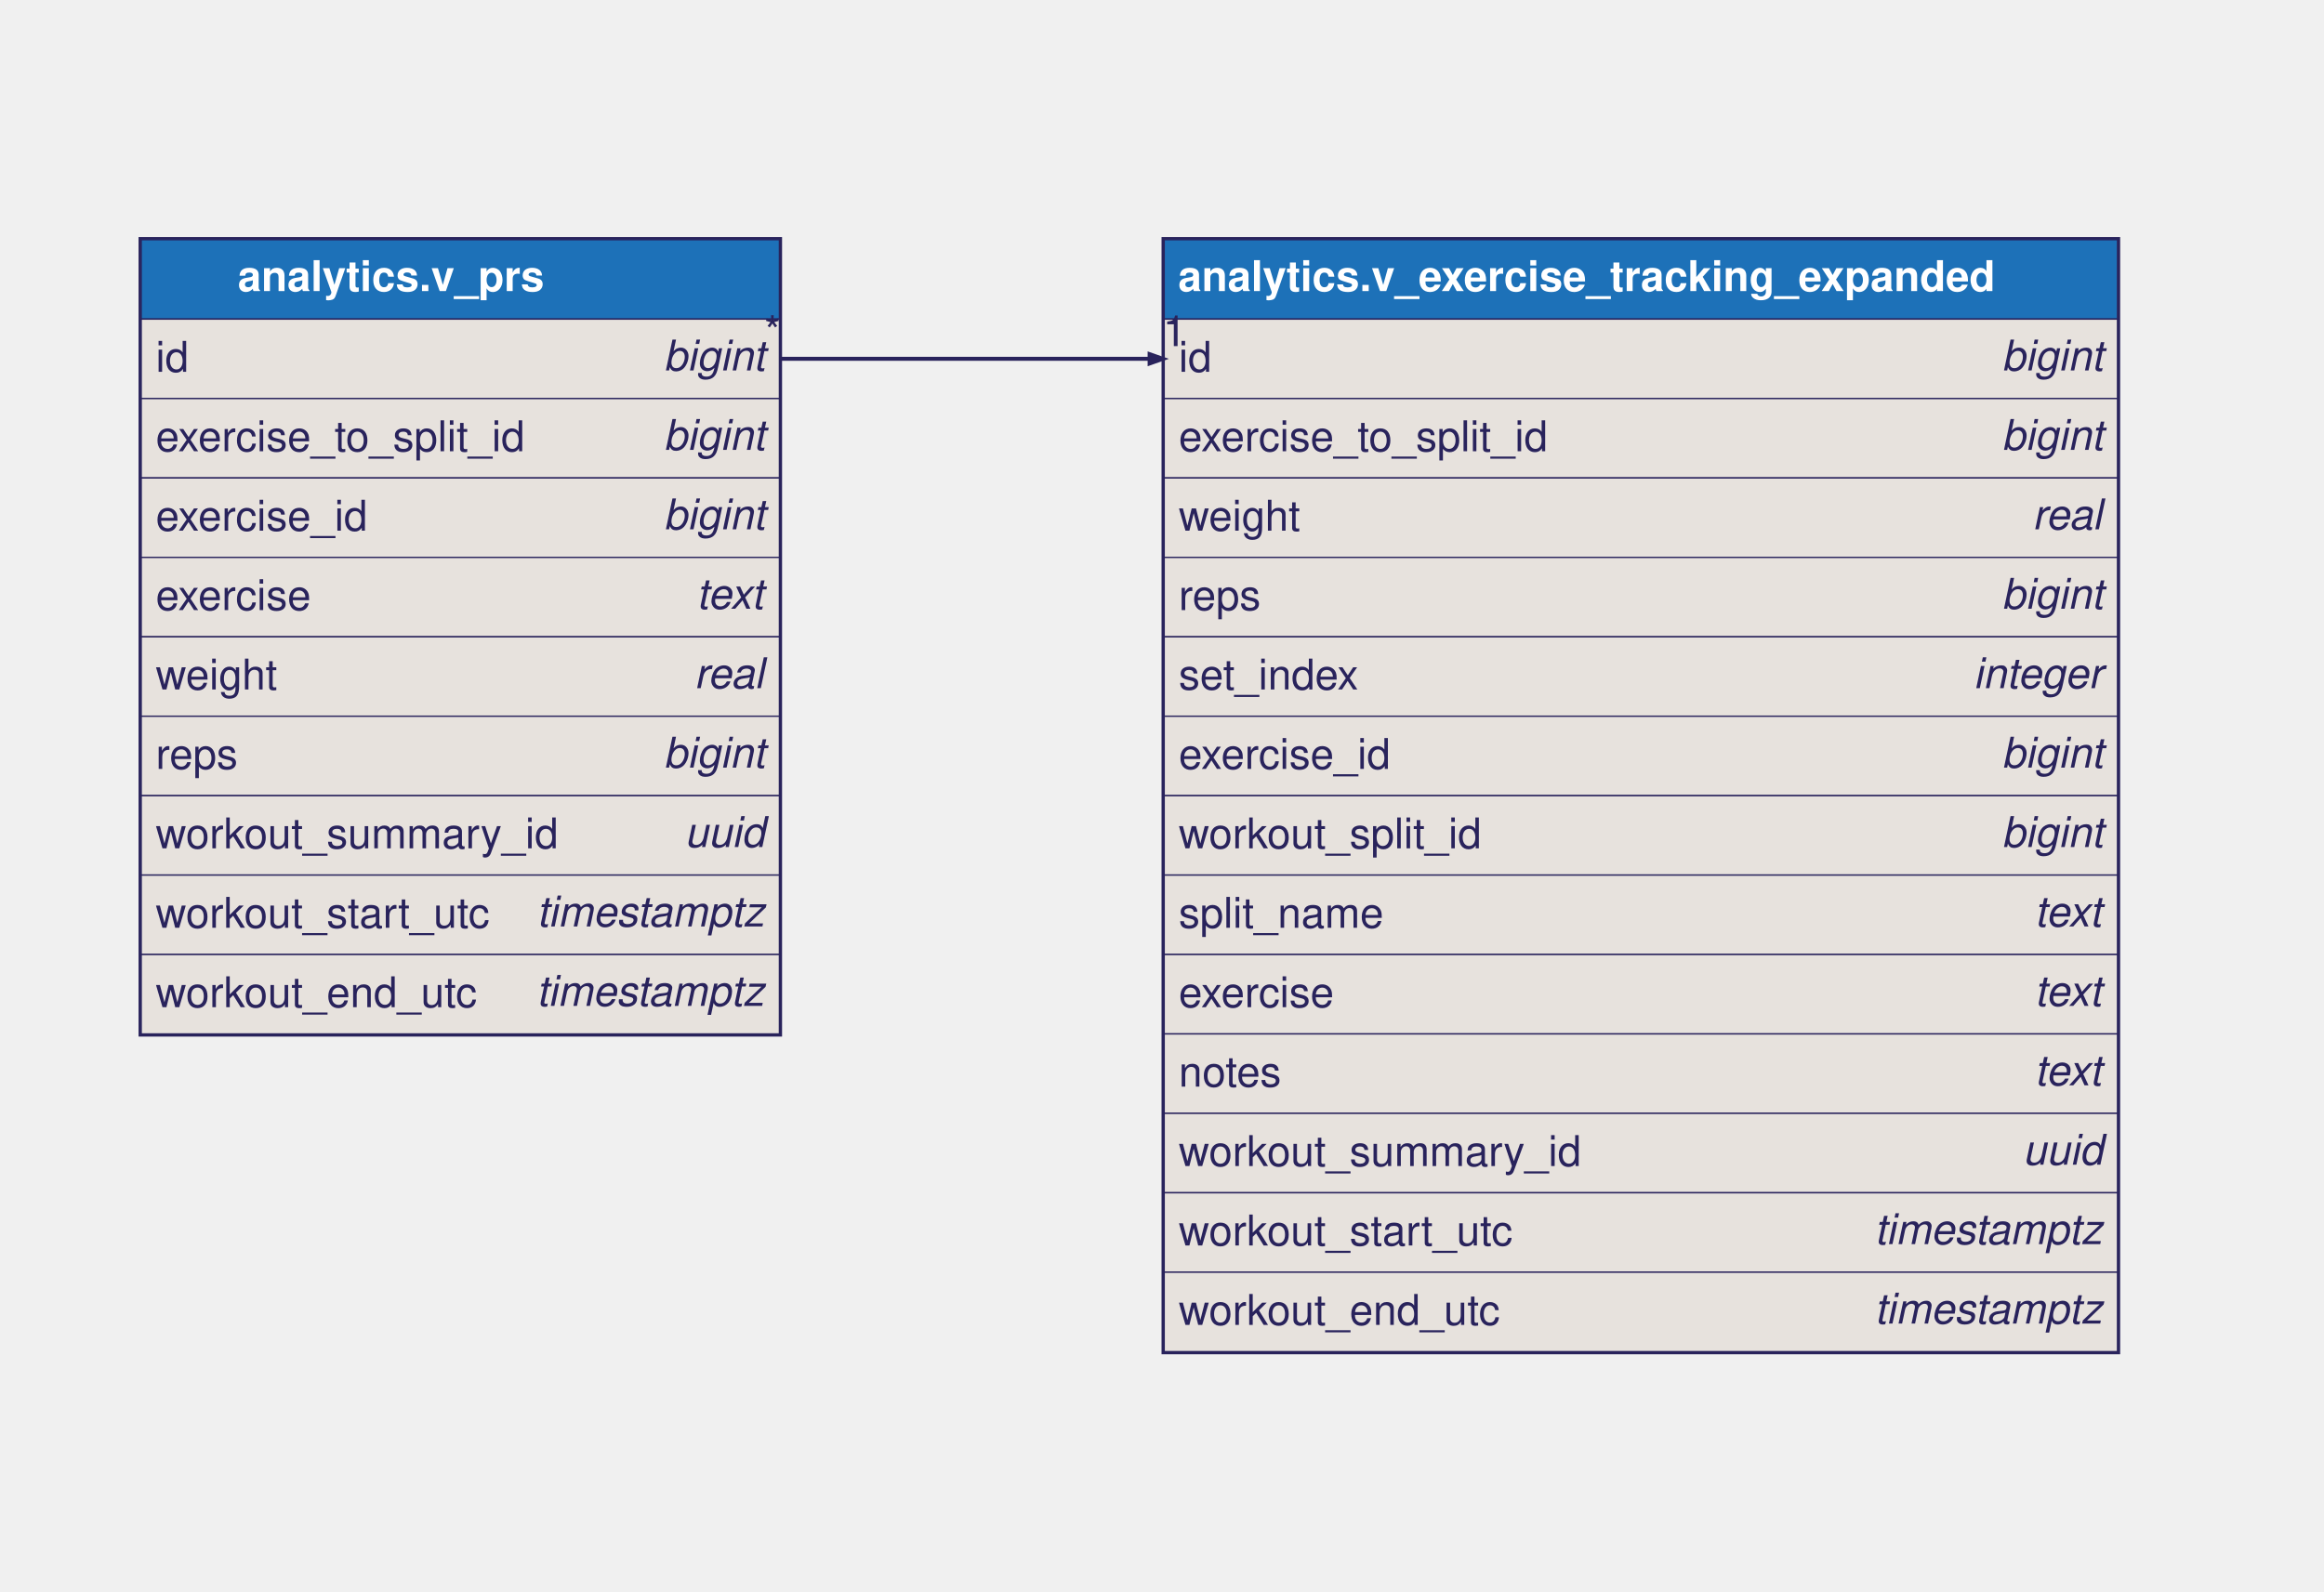
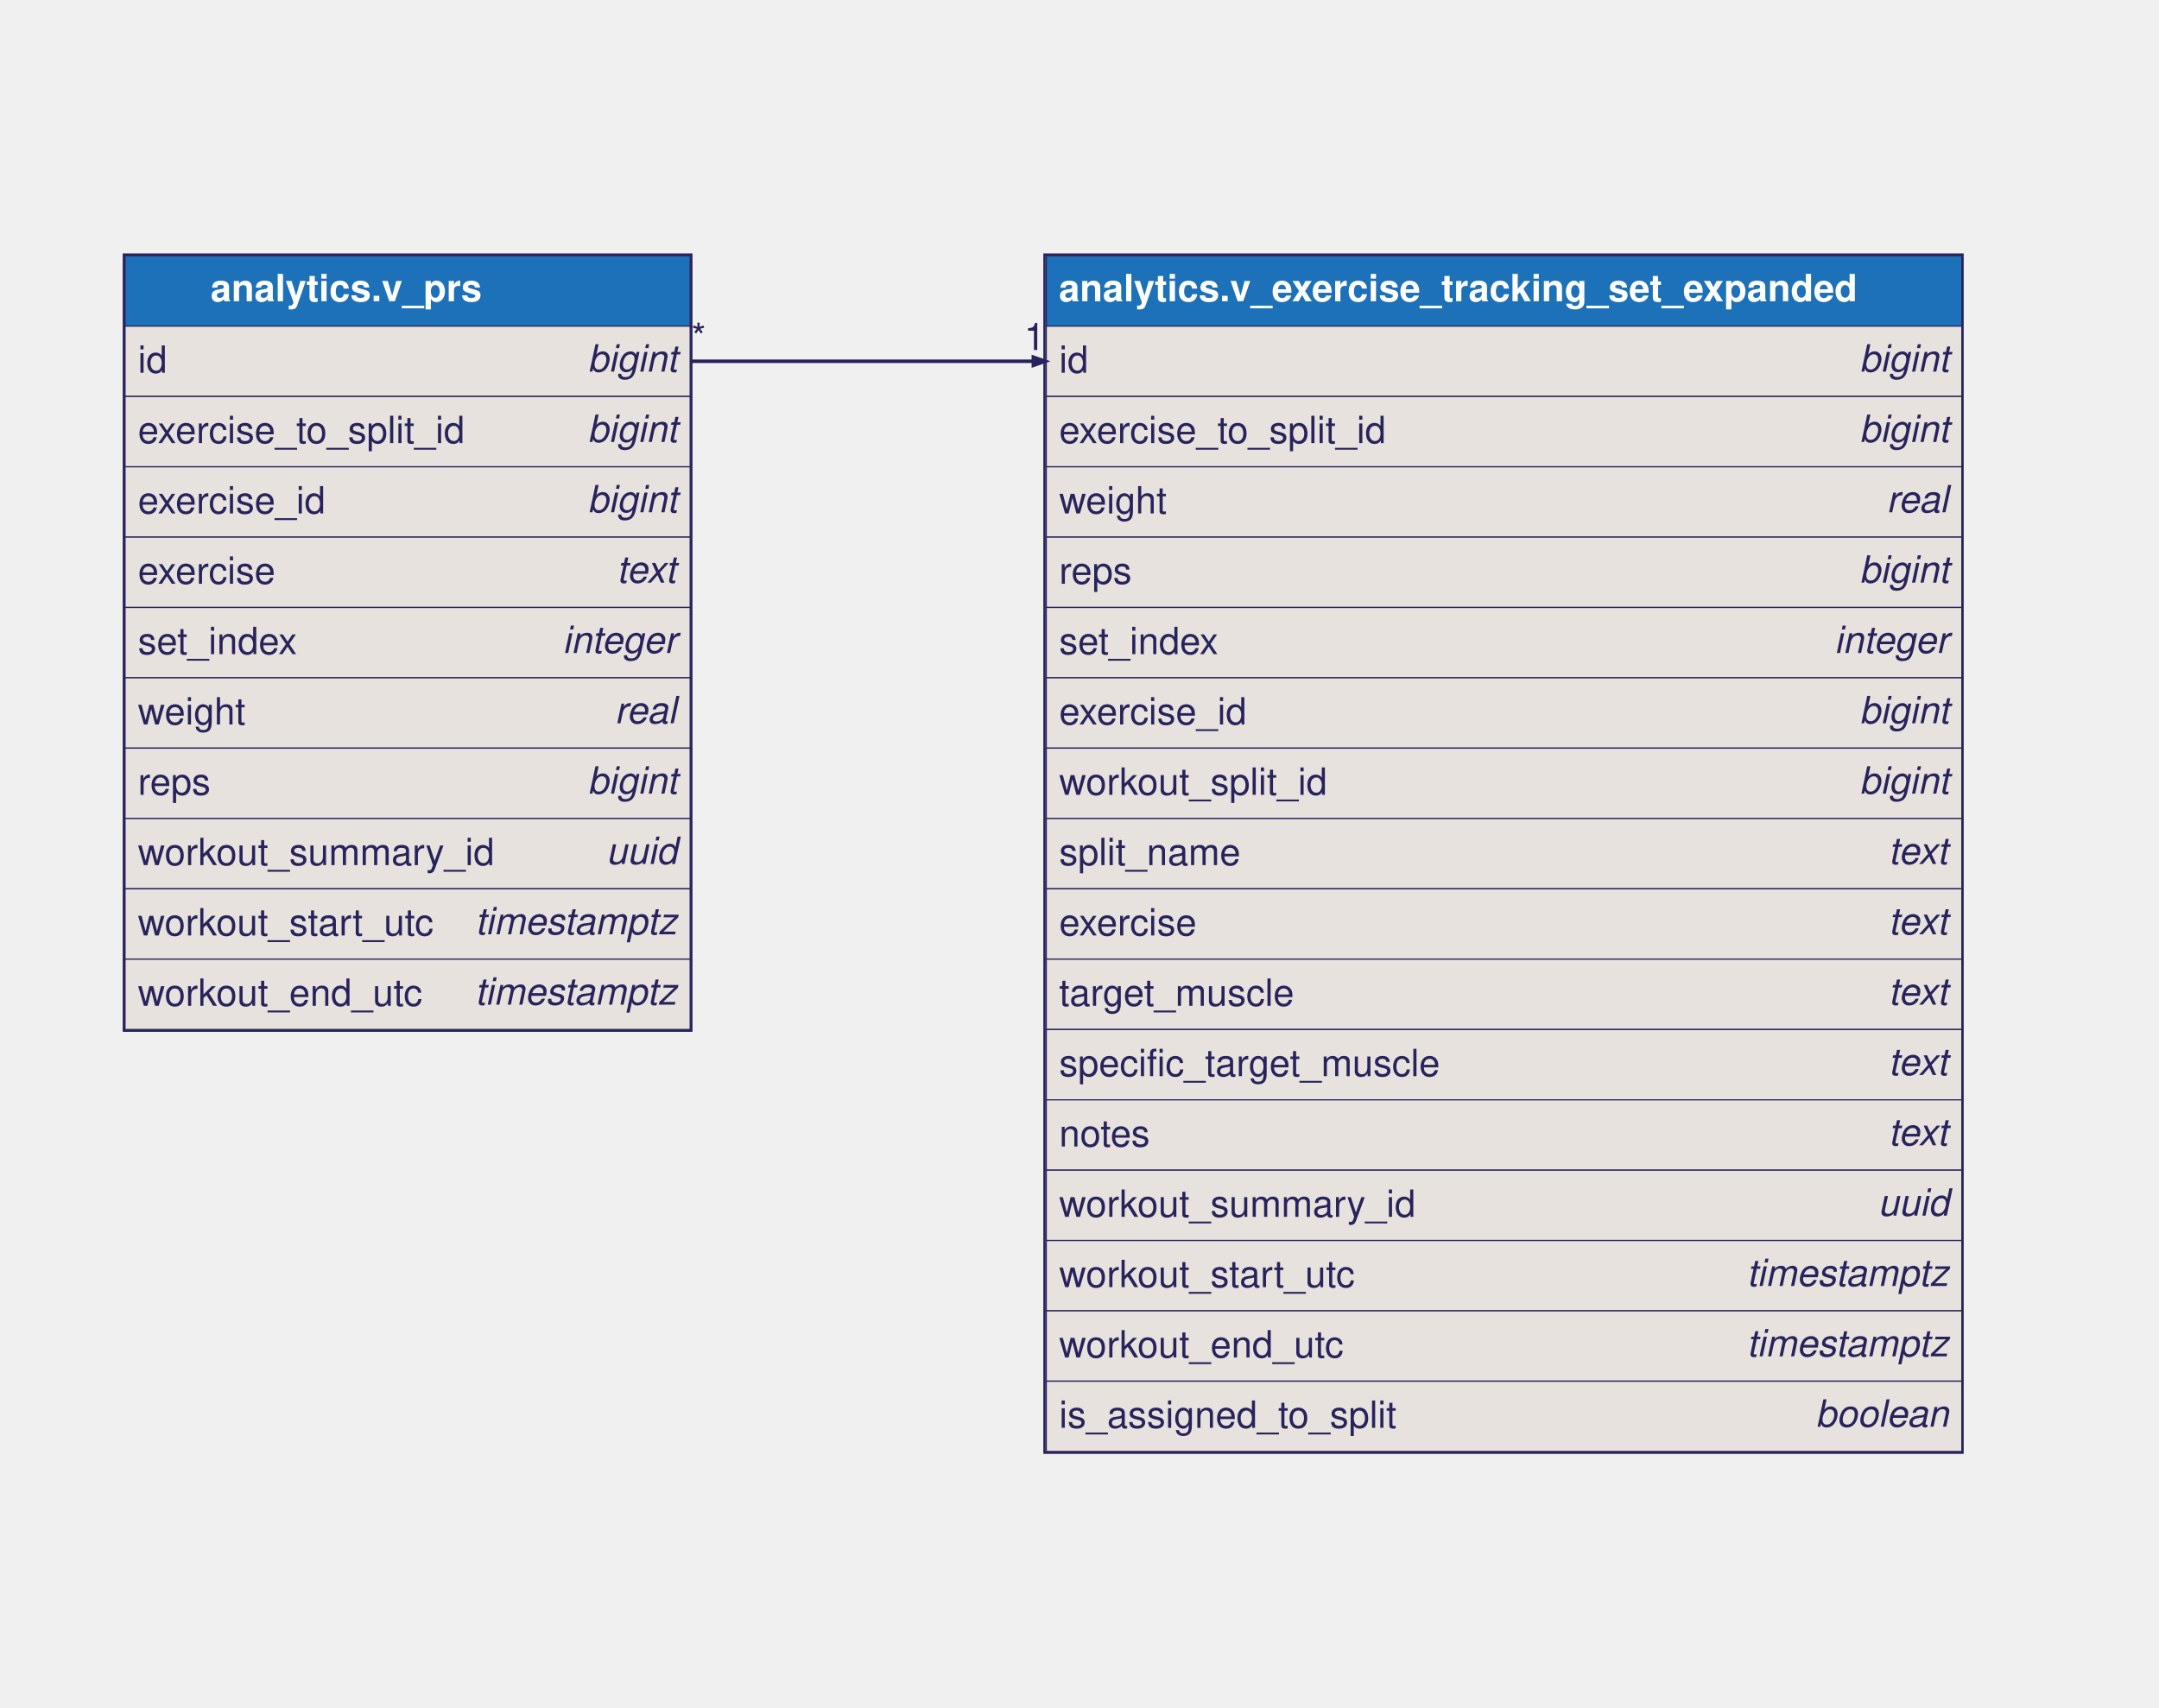
- <svg xmlns="http://www.w3.org/2000/svg" xmlns:xlink="http://www.w3.org/1999/xlink" width="1755pt" height="1202pt" viewBox="0.00 0.00 1755.20 1201.60">
-   <g id="graph0" class="graph" transform="scale(1 1) rotate(0) translate(4 1197.6)">
-     <g id="analytics.v_exercise_tracking_expanded" class="node">
-       <g id="a_analytics.v_exercise_tracking_expanded">
-         <a xlink:title="analytics.v_exercise_tracking_expanded&#10;Security-invoker view">
-           <ellipse fill="none" stroke="black" stroke-width="0" cx="1235.25" cy="-596.8" rx="511.89" ry="596.6" />
-           <polygon fill="#1d71b8" stroke="transparent" points="875.25,-956.8 875.25,-1016.8 1595.25,-1016.8 1595.25,-956.8 875.25,-956.8" />
-           <polygon fill="none" stroke="#29235c" points="875.25,-956.8 875.25,-1016.8 1595.25,-1016.8 1595.25,-956.8 875.25,-956.8" />
-           <text text-anchor="start" x="885.82" y="-978" font-family="Helvetica,sans-Serif" font-weight="bold" font-size="32.00" fill="#ffffff">       analytics.v_exercise_tracking_expanded       </text>
-           <polygon fill="#e7e2dd" stroke="transparent" points="875.25,-896.8 875.25,-956.8 1595.25,-956.8 1595.25,-896.8 875.25,-896.8" />
-           <polygon fill="none" stroke="#29235c" points="875.25,-896.8 875.25,-956.8 1595.25,-956.8 1595.25,-896.8 875.25,-896.8" />
-           <text text-anchor="start" x="886.25" y="-917" font-family="Helvetica,sans-Serif" font-size="32.00" fill="#29235c">id    </text>
-           <text text-anchor="start" x="1507.79" y="-918" font-family="Helvetica,sans-Serif" font-style="italic" font-size="32.00" fill="#29235c">bigint</text>
-           <polygon fill="#e7e2dd" stroke="transparent" points="875.25,-836.8 875.25,-896.8 1595.25,-896.8 1595.25,-836.8 875.25,-836.8" />
-           <polygon fill="none" stroke="#29235c" points="875.25,-836.8 875.25,-896.8 1595.25,-896.8 1595.25,-836.8 875.25,-836.8" />
-           <text text-anchor="start" x="886.25" y="-857" font-family="Helvetica,sans-Serif" font-size="32.00" fill="#29235c">exercise_to_split_id    </text>
-           <text text-anchor="start" x="1507.79" y="-858" font-family="Helvetica,sans-Serif" font-style="italic" font-size="32.00" fill="#29235c">bigint</text>
-           <polygon fill="#e7e2dd" stroke="transparent" points="875.25,-776.8 875.25,-836.8 1595.25,-836.8 1595.25,-776.8 875.25,-776.8" />
-           <polygon fill="none" stroke="#29235c" points="875.25,-776.8 875.25,-836.8 1595.25,-836.8 1595.25,-776.8 875.25,-776.8" />
-           <text text-anchor="start" x="886.25" y="-797" font-family="Helvetica,sans-Serif" font-size="32.00" fill="#29235c">weight    </text>
-           <text text-anchor="start" x="1530.92" y="-798" font-family="Helvetica,sans-Serif" font-style="italic" font-size="32.00" fill="#29235c">real</text>
-           <polygon fill="#e7e2dd" stroke="transparent" points="875.25,-716.8 875.25,-776.8 1595.25,-776.8 1595.25,-716.8 875.25,-716.8" />
-           <polygon fill="none" stroke="#29235c" points="875.25,-716.8 875.25,-776.8 1595.25,-776.8 1595.25,-716.8 875.25,-716.8" />
-           <text text-anchor="start" x="886.25" y="-737" font-family="Helvetica,sans-Serif" font-size="32.00" fill="#29235c">reps    </text>
-           <text text-anchor="start" x="1507.79" y="-738" font-family="Helvetica,sans-Serif" font-style="italic" font-size="32.00" fill="#29235c">bigint</text>
-           <polygon fill="#e7e2dd" stroke="transparent" points="875.25,-656.8 875.25,-716.8 1595.25,-716.8 1595.25,-656.8 875.25,-656.8" />
-           <polygon fill="none" stroke="#29235c" points="875.25,-656.8 875.25,-716.8 1595.25,-716.8 1595.25,-656.8 875.25,-656.8" />
-           <text text-anchor="start" x="886.25" y="-677" font-family="Helvetica,sans-Serif" font-size="32.00" fill="#29235c">set_index    </text>
-           <text text-anchor="start" x="1486.45" y="-678" font-family="Helvetica,sans-Serif" font-style="italic" font-size="32.00" fill="#29235c">integer</text>
-           <polygon fill="#e7e2dd" stroke="transparent" points="875.25,-596.8 875.25,-656.8 1595.25,-656.8 1595.25,-596.8 875.25,-596.8" />
-           <polygon fill="none" stroke="#29235c" points="875.25,-596.8 875.25,-656.8 1595.25,-656.8 1595.25,-596.8 875.25,-596.8" />
-           <text text-anchor="start" x="886.25" y="-617" font-family="Helvetica,sans-Serif" font-size="32.00" fill="#29235c">exercise_id    </text>
-           <text text-anchor="start" x="1507.79" y="-618" font-family="Helvetica,sans-Serif" font-style="italic" font-size="32.00" fill="#29235c">bigint</text>
-           <polygon fill="#e7e2dd" stroke="transparent" points="875.25,-536.8 875.25,-596.8 1595.25,-596.8 1595.25,-536.8 875.25,-536.8" />
-           <polygon fill="none" stroke="#29235c" points="875.25,-536.8 875.25,-596.8 1595.25,-596.8 1595.25,-536.8 875.25,-536.8" />
-           <text text-anchor="start" x="886.25" y="-557" font-family="Helvetica,sans-Serif" font-size="32.00" fill="#29235c">workout_split_id    </text>
-           <text text-anchor="start" x="1507.79" y="-558" font-family="Helvetica,sans-Serif" font-style="italic" font-size="32.00" fill="#29235c">bigint</text>
-           <polygon fill="#e7e2dd" stroke="transparent" points="875.25,-476.8 875.25,-536.8 1595.25,-536.8 1595.25,-476.8 875.25,-476.8" />
-           <polygon fill="none" stroke="#29235c" points="875.25,-476.8 875.25,-536.8 1595.25,-536.8 1595.25,-476.8 875.25,-476.8" />
-           <text text-anchor="start" x="886.25" y="-497" font-family="Helvetica,sans-Serif" font-size="32.00" fill="#29235c">split_name    </text>
-           <text text-anchor="start" x="1532.68" y="-498" font-family="Helvetica,sans-Serif" font-style="italic" font-size="32.00" fill="#29235c">text</text>
-           <polygon fill="#e7e2dd" stroke="transparent" points="875.25,-416.8 875.25,-476.8 1595.25,-476.8 1595.25,-416.8 875.25,-416.8" />
-           <polygon fill="none" stroke="#29235c" points="875.25,-416.8 875.25,-476.8 1595.25,-476.8 1595.25,-416.8 875.25,-416.8" />
-           <text text-anchor="start" x="886.25" y="-437" font-family="Helvetica,sans-Serif" font-size="32.00" fill="#29235c">exercise    </text>
-           <text text-anchor="start" x="1532.68" y="-438" font-family="Helvetica,sans-Serif" font-style="italic" font-size="32.00" fill="#29235c">text</text>
-           <polygon fill="#e7e2dd" stroke="transparent" points="875.25,-356.8 875.25,-416.8 1595.25,-416.8 1595.25,-356.8 875.25,-356.8" />
-           <polygon fill="none" stroke="#29235c" points="875.25,-356.8 875.25,-416.8 1595.25,-416.8 1595.25,-356.8 875.25,-356.8" />
-           <text text-anchor="start" x="886.25" y="-377" font-family="Helvetica,sans-Serif" font-size="32.00" fill="#29235c">notes    </text>
-           <text text-anchor="start" x="1532.68" y="-378" font-family="Helvetica,sans-Serif" font-style="italic" font-size="32.00" fill="#29235c">text</text>
-           <polygon fill="#e7e2dd" stroke="transparent" points="875.25,-296.8 875.25,-356.8 1595.25,-356.8 1595.25,-296.8 875.25,-296.8" />
-           <polygon fill="none" stroke="#29235c" points="875.25,-296.8 875.25,-356.8 1595.25,-356.8 1595.25,-296.8 875.25,-296.8" />
-           <text text-anchor="start" x="886.25" y="-317" font-family="Helvetica,sans-Serif" font-size="32.00" fill="#29235c">workout_summary_id    </text>
-           <text text-anchor="start" x="1523.79" y="-318" font-family="Helvetica,sans-Serif" font-style="italic" font-size="32.00" fill="#29235c">uuid</text>
-           <polygon fill="#e7e2dd" stroke="transparent" points="875.25,-236.8 875.25,-296.8 1595.25,-296.8 1595.25,-236.8 875.25,-236.8" />
-           <polygon fill="none" stroke="#29235c" points="875.25,-236.8 875.25,-296.8 1595.25,-296.8 1595.25,-236.8 875.25,-236.8" />
-           <text text-anchor="start" x="886.25" y="-257" font-family="Helvetica,sans-Serif" font-size="32.00" fill="#29235c">workout_start_utc    </text>
-           <text text-anchor="start" x="1411.8" y="-258" font-family="Helvetica,sans-Serif" font-style="italic" font-size="32.00" fill="#29235c">timestamptz</text>
-           <polygon fill="#e7e2dd" stroke="transparent" points="875.25,-176.8 875.25,-236.8 1595.25,-236.8 1595.25,-176.8 875.25,-176.8" />
-           <polygon fill="none" stroke="#29235c" points="875.25,-176.8 875.25,-236.8 1595.25,-236.8 1595.25,-176.8 875.25,-176.8" />
-           <text text-anchor="start" x="886.25" y="-197" font-family="Helvetica,sans-Serif" font-size="32.00" fill="#29235c">workout_end_utc    </text>
-           <text text-anchor="start" x="1411.8" y="-198" font-family="Helvetica,sans-Serif" font-style="italic" font-size="32.00" fill="#29235c">timestamptz</text>
-           <polygon fill="none" stroke="#29235c" stroke-width="2" points="874.25,-175.8 874.25,-1017.8 1596.25,-1017.8 1596.25,-175.8 874.25,-175.8" />
+ <svg xmlns="http://www.w3.org/2000/svg" xmlns:xlink="http://www.w3.org/1999/xlink" width="1841pt" height="1456pt" viewBox="0.00 0.00 1841.47 1456.15">
+   <g id="graph0" class="graph" transform="scale(1 1) rotate(0) translate(4 1452.15)">
+     <g id="analytics.v_exercise_tracking_set_expanded" class="node">
+       <g id="a_analytics.v_exercise_tracking_set_expanded">
+         <a xlink:title="analytics.v_exercise_tracking_set_expanded&#10;Security-invoker view">
+           <ellipse fill="none" stroke="black" stroke-width="0" cx="1278.39" cy="-724.08" rx="555.16" ry="724.15" />
+           <polygon fill="#1d71b8" stroke="transparent" points="888.39,-1174.08 888.39,-1234.08 1669.39,-1234.08 1669.39,-1174.08 888.39,-1174.08" />
+           <polygon fill="none" stroke="#29235c" points="888.39,-1174.08 888.39,-1234.08 1669.39,-1234.08 1669.39,-1174.08 888.39,-1174.08" />
+           <text text-anchor="start" x="899.21" y="-1195.28" font-family="Helvetica,sans-Serif" font-weight="bold" font-size="32.00" fill="#ffffff">       analytics.v_exercise_tracking_set_expanded       </text>
+           <polygon fill="#e7e2dd" stroke="transparent" points="888.39,-1114.08 888.39,-1174.08 1669.39,-1174.08 1669.39,-1114.08 888.39,-1114.08" />
+           <polygon fill="none" stroke="#29235c" points="888.39,-1114.08 888.39,-1174.08 1669.39,-1174.08 1669.39,-1114.08 888.39,-1114.08" />
+           <text text-anchor="start" x="899.39" y="-1134.28" font-family="Helvetica,sans-Serif" font-size="32.00" fill="#29235c">id    </text>
+           <text text-anchor="start" x="1581.93" y="-1135.28" font-family="Helvetica,sans-Serif" font-style="italic" font-size="32.00" fill="#29235c">bigint</text>
+           <polygon fill="#e7e2dd" stroke="transparent" points="888.39,-1054.08 888.39,-1114.08 1669.39,-1114.08 1669.39,-1054.08 888.39,-1054.08" />
+           <polygon fill="none" stroke="#29235c" points="888.39,-1054.08 888.39,-1114.08 1669.39,-1114.08 1669.39,-1054.08 888.39,-1054.08" />
+           <text text-anchor="start" x="899.39" y="-1074.28" font-family="Helvetica,sans-Serif" font-size="32.00" fill="#29235c">exercise_to_split_id    </text>
+           <text text-anchor="start" x="1581.93" y="-1075.28" font-family="Helvetica,sans-Serif" font-style="italic" font-size="32.00" fill="#29235c">bigint</text>
+           <polygon fill="#e7e2dd" stroke="transparent" points="888.39,-994.08 888.39,-1054.08 1669.39,-1054.08 1669.39,-994.08 888.39,-994.08" />
+           <polygon fill="none" stroke="#29235c" points="888.39,-994.08 888.39,-1054.08 1669.39,-1054.08 1669.39,-994.08 888.39,-994.08" />
+           <text text-anchor="start" x="899.39" y="-1014.28" font-family="Helvetica,sans-Serif" font-size="32.00" fill="#29235c">weight    </text>
+           <text text-anchor="start" x="1605.06" y="-1015.28" font-family="Helvetica,sans-Serif" font-style="italic" font-size="32.00" fill="#29235c">real</text>
+           <polygon fill="#e7e2dd" stroke="transparent" points="888.39,-934.08 888.39,-994.08 1669.39,-994.08 1669.39,-934.08 888.39,-934.08" />
+           <polygon fill="none" stroke="#29235c" points="888.39,-934.08 888.39,-994.08 1669.39,-994.08 1669.39,-934.08 888.39,-934.08" />
+           <text text-anchor="start" x="899.39" y="-954.28" font-family="Helvetica,sans-Serif" font-size="32.00" fill="#29235c">reps    </text>
+           <text text-anchor="start" x="1581.93" y="-955.28" font-family="Helvetica,sans-Serif" font-style="italic" font-size="32.00" fill="#29235c">bigint</text>
+           <polygon fill="#e7e2dd" stroke="transparent" points="888.39,-874.08 888.39,-934.08 1669.39,-934.08 1669.39,-874.08 888.39,-874.08" />
+           <polygon fill="none" stroke="#29235c" points="888.39,-874.08 888.39,-934.08 1669.39,-934.08 1669.39,-874.08 888.39,-874.08" />
+           <text text-anchor="start" x="899.39" y="-894.28" font-family="Helvetica,sans-Serif" font-size="32.00" fill="#29235c">set_index    </text>
+           <text text-anchor="start" x="1560.59" y="-895.28" font-family="Helvetica,sans-Serif" font-style="italic" font-size="32.00" fill="#29235c">integer</text>
+           <polygon fill="#e7e2dd" stroke="transparent" points="888.39,-814.08 888.39,-874.08 1669.39,-874.08 1669.39,-814.08 888.39,-814.08" />
+           <polygon fill="none" stroke="#29235c" points="888.39,-814.08 888.39,-874.08 1669.39,-874.08 1669.39,-814.08 888.39,-814.08" />
+           <text text-anchor="start" x="899.39" y="-834.28" font-family="Helvetica,sans-Serif" font-size="32.00" fill="#29235c">exercise_id    </text>
+           <text text-anchor="start" x="1581.93" y="-835.28" font-family="Helvetica,sans-Serif" font-style="italic" font-size="32.00" fill="#29235c">bigint</text>
+           <polygon fill="#e7e2dd" stroke="transparent" points="888.39,-754.08 888.39,-814.08 1669.39,-814.08 1669.39,-754.08 888.39,-754.08" />
+           <polygon fill="none" stroke="#29235c" points="888.39,-754.08 888.39,-814.08 1669.39,-814.08 1669.39,-754.08 888.39,-754.08" />
+           <text text-anchor="start" x="899.39" y="-774.28" font-family="Helvetica,sans-Serif" font-size="32.00" fill="#29235c">workout_split_id    </text>
+           <text text-anchor="start" x="1581.93" y="-775.28" font-family="Helvetica,sans-Serif" font-style="italic" font-size="32.00" fill="#29235c">bigint</text>
+           <polygon fill="#e7e2dd" stroke="transparent" points="888.39,-694.08 888.39,-754.08 1669.39,-754.08 1669.39,-694.08 888.39,-694.08" />
+           <polygon fill="none" stroke="#29235c" points="888.39,-694.08 888.39,-754.08 1669.39,-754.08 1669.39,-694.08 888.39,-694.08" />
+           <text text-anchor="start" x="899.39" y="-714.28" font-family="Helvetica,sans-Serif" font-size="32.00" fill="#29235c">split_name    </text>
+           <text text-anchor="start" x="1606.81" y="-715.28" font-family="Helvetica,sans-Serif" font-style="italic" font-size="32.00" fill="#29235c">text</text>
+           <polygon fill="#e7e2dd" stroke="transparent" points="888.39,-634.08 888.39,-694.08 1669.39,-694.08 1669.39,-634.08 888.39,-634.08" />
+           <polygon fill="none" stroke="#29235c" points="888.39,-634.08 888.39,-694.08 1669.39,-694.08 1669.39,-634.08 888.39,-634.08" />
+           <text text-anchor="start" x="899.39" y="-654.28" font-family="Helvetica,sans-Serif" font-size="32.00" fill="#29235c">exercise    </text>
+           <text text-anchor="start" x="1606.81" y="-655.28" font-family="Helvetica,sans-Serif" font-style="italic" font-size="32.00" fill="#29235c">text</text>
+           <polygon fill="#e7e2dd" stroke="transparent" points="888.39,-574.08 888.39,-634.08 1669.39,-634.08 1669.39,-574.08 888.39,-574.08" />
+           <polygon fill="none" stroke="#29235c" points="888.39,-574.08 888.39,-634.08 1669.39,-634.08 1669.39,-574.08 888.39,-574.08" />
+           <text text-anchor="start" x="899.39" y="-594.28" font-family="Helvetica,sans-Serif" font-size="32.00" fill="#29235c">target_muscle    </text>
+           <text text-anchor="start" x="1606.81" y="-595.28" font-family="Helvetica,sans-Serif" font-style="italic" font-size="32.00" fill="#29235c">text</text>
+           <polygon fill="#e7e2dd" stroke="transparent" points="888.39,-514.08 888.39,-574.08 1669.39,-574.08 1669.39,-514.08 888.39,-514.08" />
+           <polygon fill="none" stroke="#29235c" points="888.39,-514.08 888.39,-574.08 1669.39,-574.08 1669.39,-514.08 888.39,-514.08" />
+           <text text-anchor="start" x="899.39" y="-534.28" font-family="Helvetica,sans-Serif" font-size="32.00" fill="#29235c">specific_target_muscle    </text>
+           <text text-anchor="start" x="1606.81" y="-535.28" font-family="Helvetica,sans-Serif" font-style="italic" font-size="32.00" fill="#29235c">text</text>
+           <polygon fill="#e7e2dd" stroke="transparent" points="888.39,-454.08 888.39,-514.08 1669.39,-514.08 1669.39,-454.08 888.39,-454.08" />
+           <polygon fill="none" stroke="#29235c" points="888.39,-454.08 888.39,-514.08 1669.39,-514.08 1669.39,-454.08 888.39,-454.08" />
+           <text text-anchor="start" x="899.39" y="-474.28" font-family="Helvetica,sans-Serif" font-size="32.00" fill="#29235c">notes    </text>
+           <text text-anchor="start" x="1606.81" y="-475.28" font-family="Helvetica,sans-Serif" font-style="italic" font-size="32.00" fill="#29235c">text</text>
+           <polygon fill="#e7e2dd" stroke="transparent" points="888.39,-394.08 888.39,-454.08 1669.39,-454.08 1669.39,-394.08 888.39,-394.08" />
+           <polygon fill="none" stroke="#29235c" points="888.39,-394.08 888.39,-454.08 1669.39,-454.08 1669.39,-394.08 888.39,-394.08" />
+           <text text-anchor="start" x="899.39" y="-414.28" font-family="Helvetica,sans-Serif" font-size="32.00" fill="#29235c">workout_summary_id    </text>
+           <text text-anchor="start" x="1597.92" y="-415.28" font-family="Helvetica,sans-Serif" font-style="italic" font-size="32.00" fill="#29235c">uuid</text>
+           <polygon fill="#e7e2dd" stroke="transparent" points="888.39,-334.08 888.39,-394.08 1669.39,-394.08 1669.39,-334.08 888.39,-334.08" />
+           <polygon fill="none" stroke="#29235c" points="888.39,-334.08 888.39,-394.08 1669.39,-394.08 1669.39,-334.08 888.39,-334.08" />
+           <text text-anchor="start" x="899.39" y="-354.28" font-family="Helvetica,sans-Serif" font-size="32.00" fill="#29235c">workout_start_utc    </text>
+           <text text-anchor="start" x="1485.94" y="-355.28" font-family="Helvetica,sans-Serif" font-style="italic" font-size="32.00" fill="#29235c">timestamptz</text>
+           <polygon fill="#e7e2dd" stroke="transparent" points="888.39,-274.08 888.39,-334.08 1669.39,-334.08 1669.39,-274.08 888.39,-274.08" />
+           <polygon fill="none" stroke="#29235c" points="888.39,-274.08 888.39,-334.08 1669.39,-334.08 1669.39,-274.08 888.39,-274.08" />
+           <text text-anchor="start" x="899.39" y="-294.28" font-family="Helvetica,sans-Serif" font-size="32.00" fill="#29235c">workout_end_utc    </text>
+           <text text-anchor="start" x="1485.94" y="-295.28" font-family="Helvetica,sans-Serif" font-style="italic" font-size="32.00" fill="#29235c">timestamptz</text>
+           <polygon fill="#e7e2dd" stroke="transparent" points="888.39,-214.08 888.39,-274.08 1669.39,-274.08 1669.39,-214.08 888.39,-214.08" />
+           <polygon fill="none" stroke="#29235c" points="888.39,-214.08 888.39,-274.08 1669.39,-274.08 1669.39,-214.08 888.39,-214.08" />
+           <text text-anchor="start" x="899.39" y="-234.28" font-family="Helvetica,sans-Serif" font-size="32.00" fill="#29235c">is_assigned_to_split    </text>
+           <text text-anchor="start" x="1544.55" y="-235.28" font-family="Helvetica,sans-Serif" font-style="italic" font-size="32.00" fill="#29235c">boolean</text>
+           <polygon fill="none" stroke="#29235c" stroke-width="2" points="886.89,-213.08 886.89,-1235.08 1669.89,-1235.08 1669.89,-213.08 886.89,-213.08" />
        </a>
      </g>
    </g>
    <g id="analytics.v_prs" class="node">
      <g id="a_analytics.v_prs">
        <a xlink:title="analytics.v_prs&#10;Strongest recorded set per exercise; security-invoker view">
-           <ellipse fill="none" stroke="black" stroke-width="0" cx="343.65" cy="-716.8" rx="343.81" ry="427.19" />
-           <polygon fill="#1d71b8" stroke="transparent" points="102.65,-956.8 102.65,-1016.8 584.65,-1016.8 584.65,-956.8 102.65,-956.8" />
-           <polygon fill="none" stroke="#29235c" points="102.65,-956.8 102.65,-1016.8 584.65,-1016.8 584.65,-956.8 102.65,-956.8" />
-           <text text-anchor="start" x="175.61" y="-978" font-family="Helvetica,sans-Serif" font-weight="bold" font-size="32.00" fill="#ffffff">       analytics.v_prs       </text>
-           <polygon fill="#e7e2dd" stroke="transparent" points="102.65,-896.8 102.65,-956.8 584.65,-956.8 584.65,-896.8 102.65,-896.8" />
-           <polygon fill="none" stroke="#29235c" points="102.65,-896.8 102.65,-956.8 584.65,-956.8 584.65,-896.8 102.65,-896.8" />
-           <text text-anchor="start" x="113.65" y="-917" font-family="Helvetica,sans-Serif" font-size="32.00" fill="#29235c">id    </text>
-           <text text-anchor="start" x="497.19" y="-918" font-family="Helvetica,sans-Serif" font-style="italic" font-size="32.00" fill="#29235c">bigint</text>
-           <polygon fill="#e7e2dd" stroke="transparent" points="102.65,-836.8 102.65,-896.8 584.65,-896.8 584.65,-836.8 102.65,-836.8" />
-           <polygon fill="none" stroke="#29235c" points="102.65,-836.8 102.65,-896.8 584.65,-896.8 584.65,-836.8 102.65,-836.8" />
-           <text text-anchor="start" x="113.65" y="-857" font-family="Helvetica,sans-Serif" font-size="32.00" fill="#29235c">exercise_to_split_id    </text>
-           <text text-anchor="start" x="497.19" y="-858" font-family="Helvetica,sans-Serif" font-style="italic" font-size="32.00" fill="#29235c">bigint</text>
-           <polygon fill="#e7e2dd" stroke="transparent" points="102.65,-776.8 102.65,-836.8 584.65,-836.8 584.65,-776.8 102.65,-776.8" />
-           <polygon fill="none" stroke="#29235c" points="102.65,-776.8 102.65,-836.8 584.65,-836.8 584.65,-776.8 102.65,-776.8" />
-           <text text-anchor="start" x="113.65" y="-797" font-family="Helvetica,sans-Serif" font-size="32.00" fill="#29235c">exercise_id    </text>
-           <text text-anchor="start" x="497.19" y="-798" font-family="Helvetica,sans-Serif" font-style="italic" font-size="32.00" fill="#29235c">bigint</text>
-           <polygon fill="#e7e2dd" stroke="transparent" points="102.65,-716.8 102.65,-776.8 584.65,-776.8 584.65,-716.8 102.65,-716.8" />
-           <polygon fill="none" stroke="#29235c" points="102.65,-716.8 102.65,-776.8 584.65,-776.8 584.65,-716.8 102.65,-716.8" />
-           <text text-anchor="start" x="113.65" y="-737" font-family="Helvetica,sans-Serif" font-size="32.00" fill="#29235c">exercise    </text>
-           <text text-anchor="start" x="522.08" y="-738" font-family="Helvetica,sans-Serif" font-style="italic" font-size="32.00" fill="#29235c">text</text>
-           <polygon fill="#e7e2dd" stroke="transparent" points="102.65,-656.8 102.65,-716.8 584.65,-716.8 584.65,-656.8 102.65,-656.8" />
-           <polygon fill="none" stroke="#29235c" points="102.65,-656.8 102.65,-716.8 584.65,-716.8 584.65,-656.8 102.65,-656.8" />
-           <text text-anchor="start" x="113.65" y="-677" font-family="Helvetica,sans-Serif" font-size="32.00" fill="#29235c">weight    </text>
-           <text text-anchor="start" x="520.32" y="-678" font-family="Helvetica,sans-Serif" font-style="italic" font-size="32.00" fill="#29235c">real</text>
-           <polygon fill="#e7e2dd" stroke="transparent" points="102.65,-596.8 102.65,-656.8 584.65,-656.8 584.65,-596.8 102.65,-596.8" />
-           <polygon fill="none" stroke="#29235c" points="102.65,-596.8 102.65,-656.8 584.65,-656.8 584.65,-596.8 102.65,-596.8" />
-           <text text-anchor="start" x="113.65" y="-617" font-family="Helvetica,sans-Serif" font-size="32.00" fill="#29235c">reps    </text>
-           <text text-anchor="start" x="497.19" y="-618" font-family="Helvetica,sans-Serif" font-style="italic" font-size="32.00" fill="#29235c">bigint</text>
-           <polygon fill="#e7e2dd" stroke="transparent" points="102.65,-536.8 102.65,-596.8 584.65,-596.8 584.65,-536.8 102.65,-536.8" />
-           <polygon fill="none" stroke="#29235c" points="102.65,-536.8 102.65,-596.8 584.65,-596.8 584.65,-536.8 102.65,-536.8" />
-           <text text-anchor="start" x="113.65" y="-557" font-family="Helvetica,sans-Serif" font-size="32.00" fill="#29235c">workout_summary_id    </text>
-           <text text-anchor="start" x="513.19" y="-558" font-family="Helvetica,sans-Serif" font-style="italic" font-size="32.00" fill="#29235c">uuid</text>
-           <polygon fill="#e7e2dd" stroke="transparent" points="102.65,-476.8 102.65,-536.8 584.65,-536.8 584.65,-476.8 102.65,-476.8" />
-           <polygon fill="none" stroke="#29235c" points="102.65,-476.8 102.65,-536.8 584.65,-536.8 584.65,-476.8 102.65,-476.8" />
-           <text text-anchor="start" x="113.62" y="-497" font-family="Helvetica,sans-Serif" font-size="32.00" fill="#29235c">workout_start_utc    </text>
-           <text text-anchor="start" x="401.43" y="-498" font-family="Helvetica,sans-Serif" font-style="italic" font-size="32.00" fill="#29235c">timestamptz</text>
-           <polygon fill="#e7e2dd" stroke="transparent" points="102.65,-416.8 102.65,-476.8 584.65,-476.8 584.65,-416.8 102.65,-416.8" />
-           <polygon fill="none" stroke="#29235c" points="102.65,-416.8 102.65,-476.8 584.65,-476.8 584.65,-416.8 102.65,-416.8" />
-           <text text-anchor="start" x="113.65" y="-437" font-family="Helvetica,sans-Serif" font-size="32.00" fill="#29235c">workout_end_utc    </text>
-           <text text-anchor="start" x="401.2" y="-438" font-family="Helvetica,sans-Serif" font-style="italic" font-size="32.00" fill="#29235c">timestamptz</text>
-           <polygon fill="none" stroke="#29235c" stroke-width="2" points="101.65,-415.8 101.65,-1017.8 585.65,-1017.8 585.65,-415.8 101.65,-415.8" />
+           <ellipse fill="none" stroke="black" stroke-width="0" cx="343.65" cy="-904.08" rx="343.81" ry="469.54" />
+           <polygon fill="#1d71b8" stroke="transparent" points="102.65,-1174.08 102.65,-1234.08 584.65,-1234.08 584.65,-1174.08 102.65,-1174.08" />
+           <polygon fill="none" stroke="#29235c" points="102.65,-1174.08 102.65,-1234.08 584.65,-1234.08 584.65,-1174.08 102.65,-1174.08" />
+           <text text-anchor="start" x="175.61" y="-1195.28" font-family="Helvetica,sans-Serif" font-weight="bold" font-size="32.00" fill="#ffffff">       analytics.v_prs       </text>
+           <polygon fill="#e7e2dd" stroke="transparent" points="102.65,-1114.08 102.65,-1174.08 584.65,-1174.08 584.65,-1114.08 102.65,-1114.08" />
+           <polygon fill="none" stroke="#29235c" points="102.65,-1114.08 102.65,-1174.08 584.65,-1174.08 584.65,-1114.08 102.65,-1114.08" />
+           <text text-anchor="start" x="113.65" y="-1134.28" font-family="Helvetica,sans-Serif" font-size="32.00" fill="#29235c">id    </text>
+           <text text-anchor="start" x="497.19" y="-1135.28" font-family="Helvetica,sans-Serif" font-style="italic" font-size="32.00" fill="#29235c">bigint</text>
+           <polygon fill="#e7e2dd" stroke="transparent" points="102.65,-1054.08 102.65,-1114.08 584.65,-1114.08 584.65,-1054.08 102.65,-1054.08" />
+           <polygon fill="none" stroke="#29235c" points="102.65,-1054.08 102.65,-1114.08 584.65,-1114.08 584.65,-1054.08 102.65,-1054.08" />
+           <text text-anchor="start" x="113.65" y="-1074.28" font-family="Helvetica,sans-Serif" font-size="32.00" fill="#29235c">exercise_to_split_id    </text>
+           <text text-anchor="start" x="497.19" y="-1075.28" font-family="Helvetica,sans-Serif" font-style="italic" font-size="32.00" fill="#29235c">bigint</text>
+           <polygon fill="#e7e2dd" stroke="transparent" points="102.65,-994.08 102.65,-1054.08 584.65,-1054.08 584.65,-994.08 102.65,-994.08" />
+           <polygon fill="none" stroke="#29235c" points="102.65,-994.08 102.65,-1054.08 584.65,-1054.08 584.65,-994.08 102.65,-994.08" />
+           <text text-anchor="start" x="113.65" y="-1014.28" font-family="Helvetica,sans-Serif" font-size="32.00" fill="#29235c">exercise_id    </text>
+           <text text-anchor="start" x="497.19" y="-1015.28" font-family="Helvetica,sans-Serif" font-style="italic" font-size="32.00" fill="#29235c">bigint</text>
+           <polygon fill="#e7e2dd" stroke="transparent" points="102.65,-934.08 102.65,-994.08 584.65,-994.08 584.65,-934.08 102.65,-934.08" />
+           <polygon fill="none" stroke="#29235c" points="102.65,-934.08 102.65,-994.08 584.65,-994.08 584.65,-934.08 102.65,-934.08" />
+           <text text-anchor="start" x="113.65" y="-954.28" font-family="Helvetica,sans-Serif" font-size="32.00" fill="#29235c">exercise    </text>
+           <text text-anchor="start" x="522.08" y="-955.28" font-family="Helvetica,sans-Serif" font-style="italic" font-size="32.00" fill="#29235c">text</text>
+           <polygon fill="#e7e2dd" stroke="transparent" points="102.65,-874.08 102.65,-934.08 584.65,-934.08 584.65,-874.08 102.65,-874.08" />
+           <polygon fill="none" stroke="#29235c" points="102.65,-874.08 102.65,-934.08 584.65,-934.08 584.65,-874.08 102.65,-874.08" />
+           <text text-anchor="start" x="113.65" y="-894.28" font-family="Helvetica,sans-Serif" font-size="32.00" fill="#29235c">set_index    </text>
+           <text text-anchor="start" x="475.85" y="-895.28" font-family="Helvetica,sans-Serif" font-style="italic" font-size="32.00" fill="#29235c">integer</text>
+           <polygon fill="#e7e2dd" stroke="transparent" points="102.65,-814.08 102.65,-874.08 584.65,-874.08 584.65,-814.08 102.65,-814.08" />
+           <polygon fill="none" stroke="#29235c" points="102.65,-814.08 102.65,-874.08 584.65,-874.08 584.65,-814.08 102.65,-814.08" />
+           <text text-anchor="start" x="113.65" y="-834.28" font-family="Helvetica,sans-Serif" font-size="32.00" fill="#29235c">weight    </text>
+           <text text-anchor="start" x="520.32" y="-835.28" font-family="Helvetica,sans-Serif" font-style="italic" font-size="32.00" fill="#29235c">real</text>
+           <polygon fill="#e7e2dd" stroke="transparent" points="102.65,-754.08 102.65,-814.08 584.65,-814.08 584.65,-754.08 102.65,-754.08" />
+           <polygon fill="none" stroke="#29235c" points="102.65,-754.08 102.65,-814.08 584.65,-814.08 584.65,-754.08 102.65,-754.08" />
+           <text text-anchor="start" x="113.65" y="-774.28" font-family="Helvetica,sans-Serif" font-size="32.00" fill="#29235c">reps    </text>
+           <text text-anchor="start" x="497.19" y="-775.28" font-family="Helvetica,sans-Serif" font-style="italic" font-size="32.00" fill="#29235c">bigint</text>
+           <polygon fill="#e7e2dd" stroke="transparent" points="102.65,-694.08 102.65,-754.08 584.65,-754.08 584.65,-694.08 102.65,-694.08" />
+           <polygon fill="none" stroke="#29235c" points="102.65,-694.08 102.65,-754.08 584.65,-754.08 584.65,-694.08 102.65,-694.08" />
+           <text text-anchor="start" x="113.65" y="-714.28" font-family="Helvetica,sans-Serif" font-size="32.00" fill="#29235c">workout_summary_id    </text>
+           <text text-anchor="start" x="513.19" y="-715.28" font-family="Helvetica,sans-Serif" font-style="italic" font-size="32.00" fill="#29235c">uuid</text>
+           <polygon fill="#e7e2dd" stroke="transparent" points="102.65,-634.08 102.65,-694.08 584.65,-694.08 584.65,-634.08 102.65,-634.08" />
+           <polygon fill="none" stroke="#29235c" points="102.65,-634.08 102.65,-694.08 584.65,-694.08 584.65,-634.08 102.65,-634.08" />
+           <text text-anchor="start" x="113.62" y="-654.28" font-family="Helvetica,sans-Serif" font-size="32.00" fill="#29235c">workout_start_utc    </text>
+           <text text-anchor="start" x="401.43" y="-655.28" font-family="Helvetica,sans-Serif" font-style="italic" font-size="32.00" fill="#29235c">timestamptz</text>
+           <polygon fill="#e7e2dd" stroke="transparent" points="102.65,-574.08 102.65,-634.08 584.65,-634.08 584.65,-574.08 102.65,-574.08" />
+           <polygon fill="none" stroke="#29235c" points="102.65,-574.08 102.65,-634.08 584.65,-634.08 584.65,-574.08 102.65,-574.08" />
+           <text text-anchor="start" x="113.65" y="-594.28" font-family="Helvetica,sans-Serif" font-size="32.00" fill="#29235c">workout_end_utc    </text>
+           <text text-anchor="start" x="401.2" y="-595.28" font-family="Helvetica,sans-Serif" font-style="italic" font-size="32.00" fill="#29235c">timestamptz</text>
+           <polygon fill="none" stroke="#29235c" stroke-width="2" points="101.65,-573.08 101.65,-1235.08 585.65,-1235.08 585.65,-573.08 101.65,-573.08" />
        </a>
      </g>
    </g>
    <g id="edge2" class="edge">
-       <path fill="none" stroke="#29235c" stroke-width="3" d="M585.65,-926.8C710.41,-926.8 744.16,-926.8 863.94,-926.8" />
-       <polygon fill="#29235c" stroke="#29235c" stroke-width="3" points="864.25,-930.3 874.25,-926.8 864.25,-923.3 864.25,-930.3" />
-       <text text-anchor="middle" x="883.15" y="-936.4" font-family="Helvetica,sans-Serif" font-size="32.00" fill="#29235c">1</text>
-       <text text-anchor="middle" x="579.43" y="-936.4" font-family="Helvetica,sans-Serif" font-size="32.00" fill="#29235c">*</text>
+       <path fill="none" stroke="#29235c" stroke-width="3" d="M585.65,-1144.08C716.35,-1144.08 751.52,-1144.08 877.36,-1144.08" />
+       <polygon fill="#29235c" stroke="#29235c" stroke-width="3" points="877.39,-1147.58 887.39,-1144.08 877.39,-1140.58 877.39,-1147.58" />
+       <text text-anchor="middle" x="878.49" y="-1153.68" font-family="Helvetica,sans-Serif" font-size="32.00" fill="#29235c">1</text>
+       <text text-anchor="middle" x="591.88" y="-1153.68" font-family="Helvetica,sans-Serif" font-size="32.00" fill="#29235c">*</text>
    </g>
  </g>
</svg>
